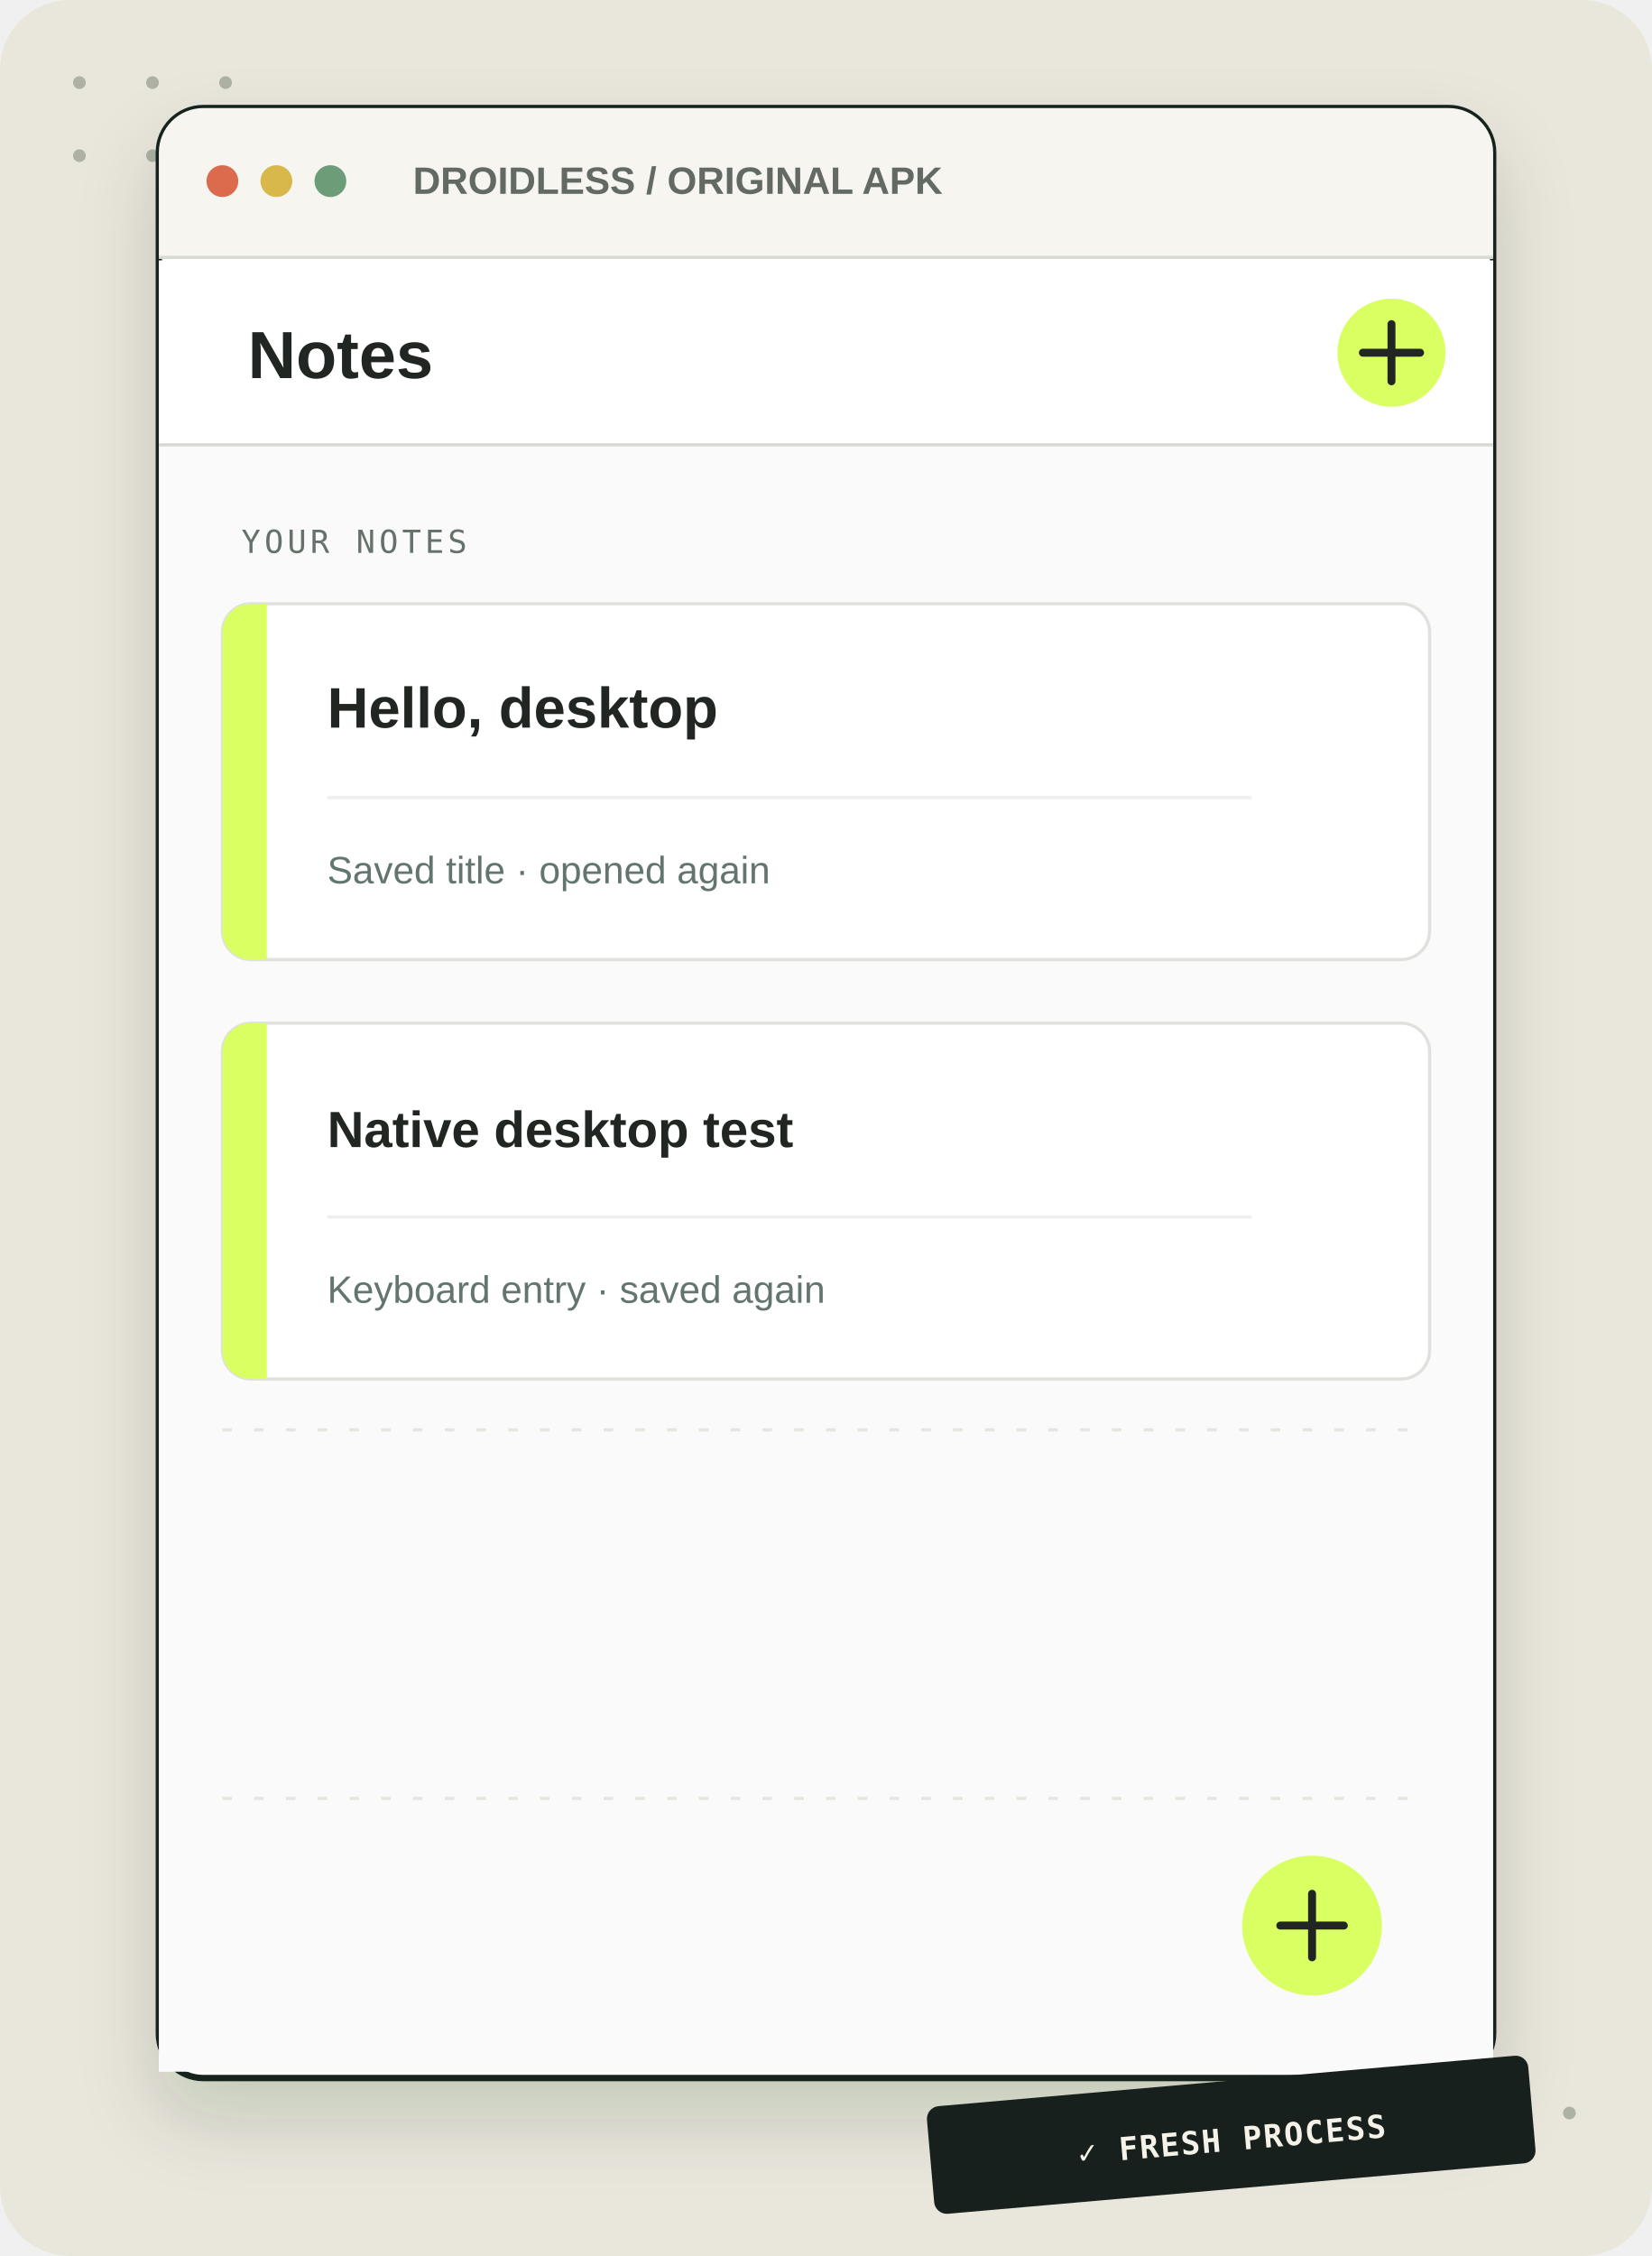
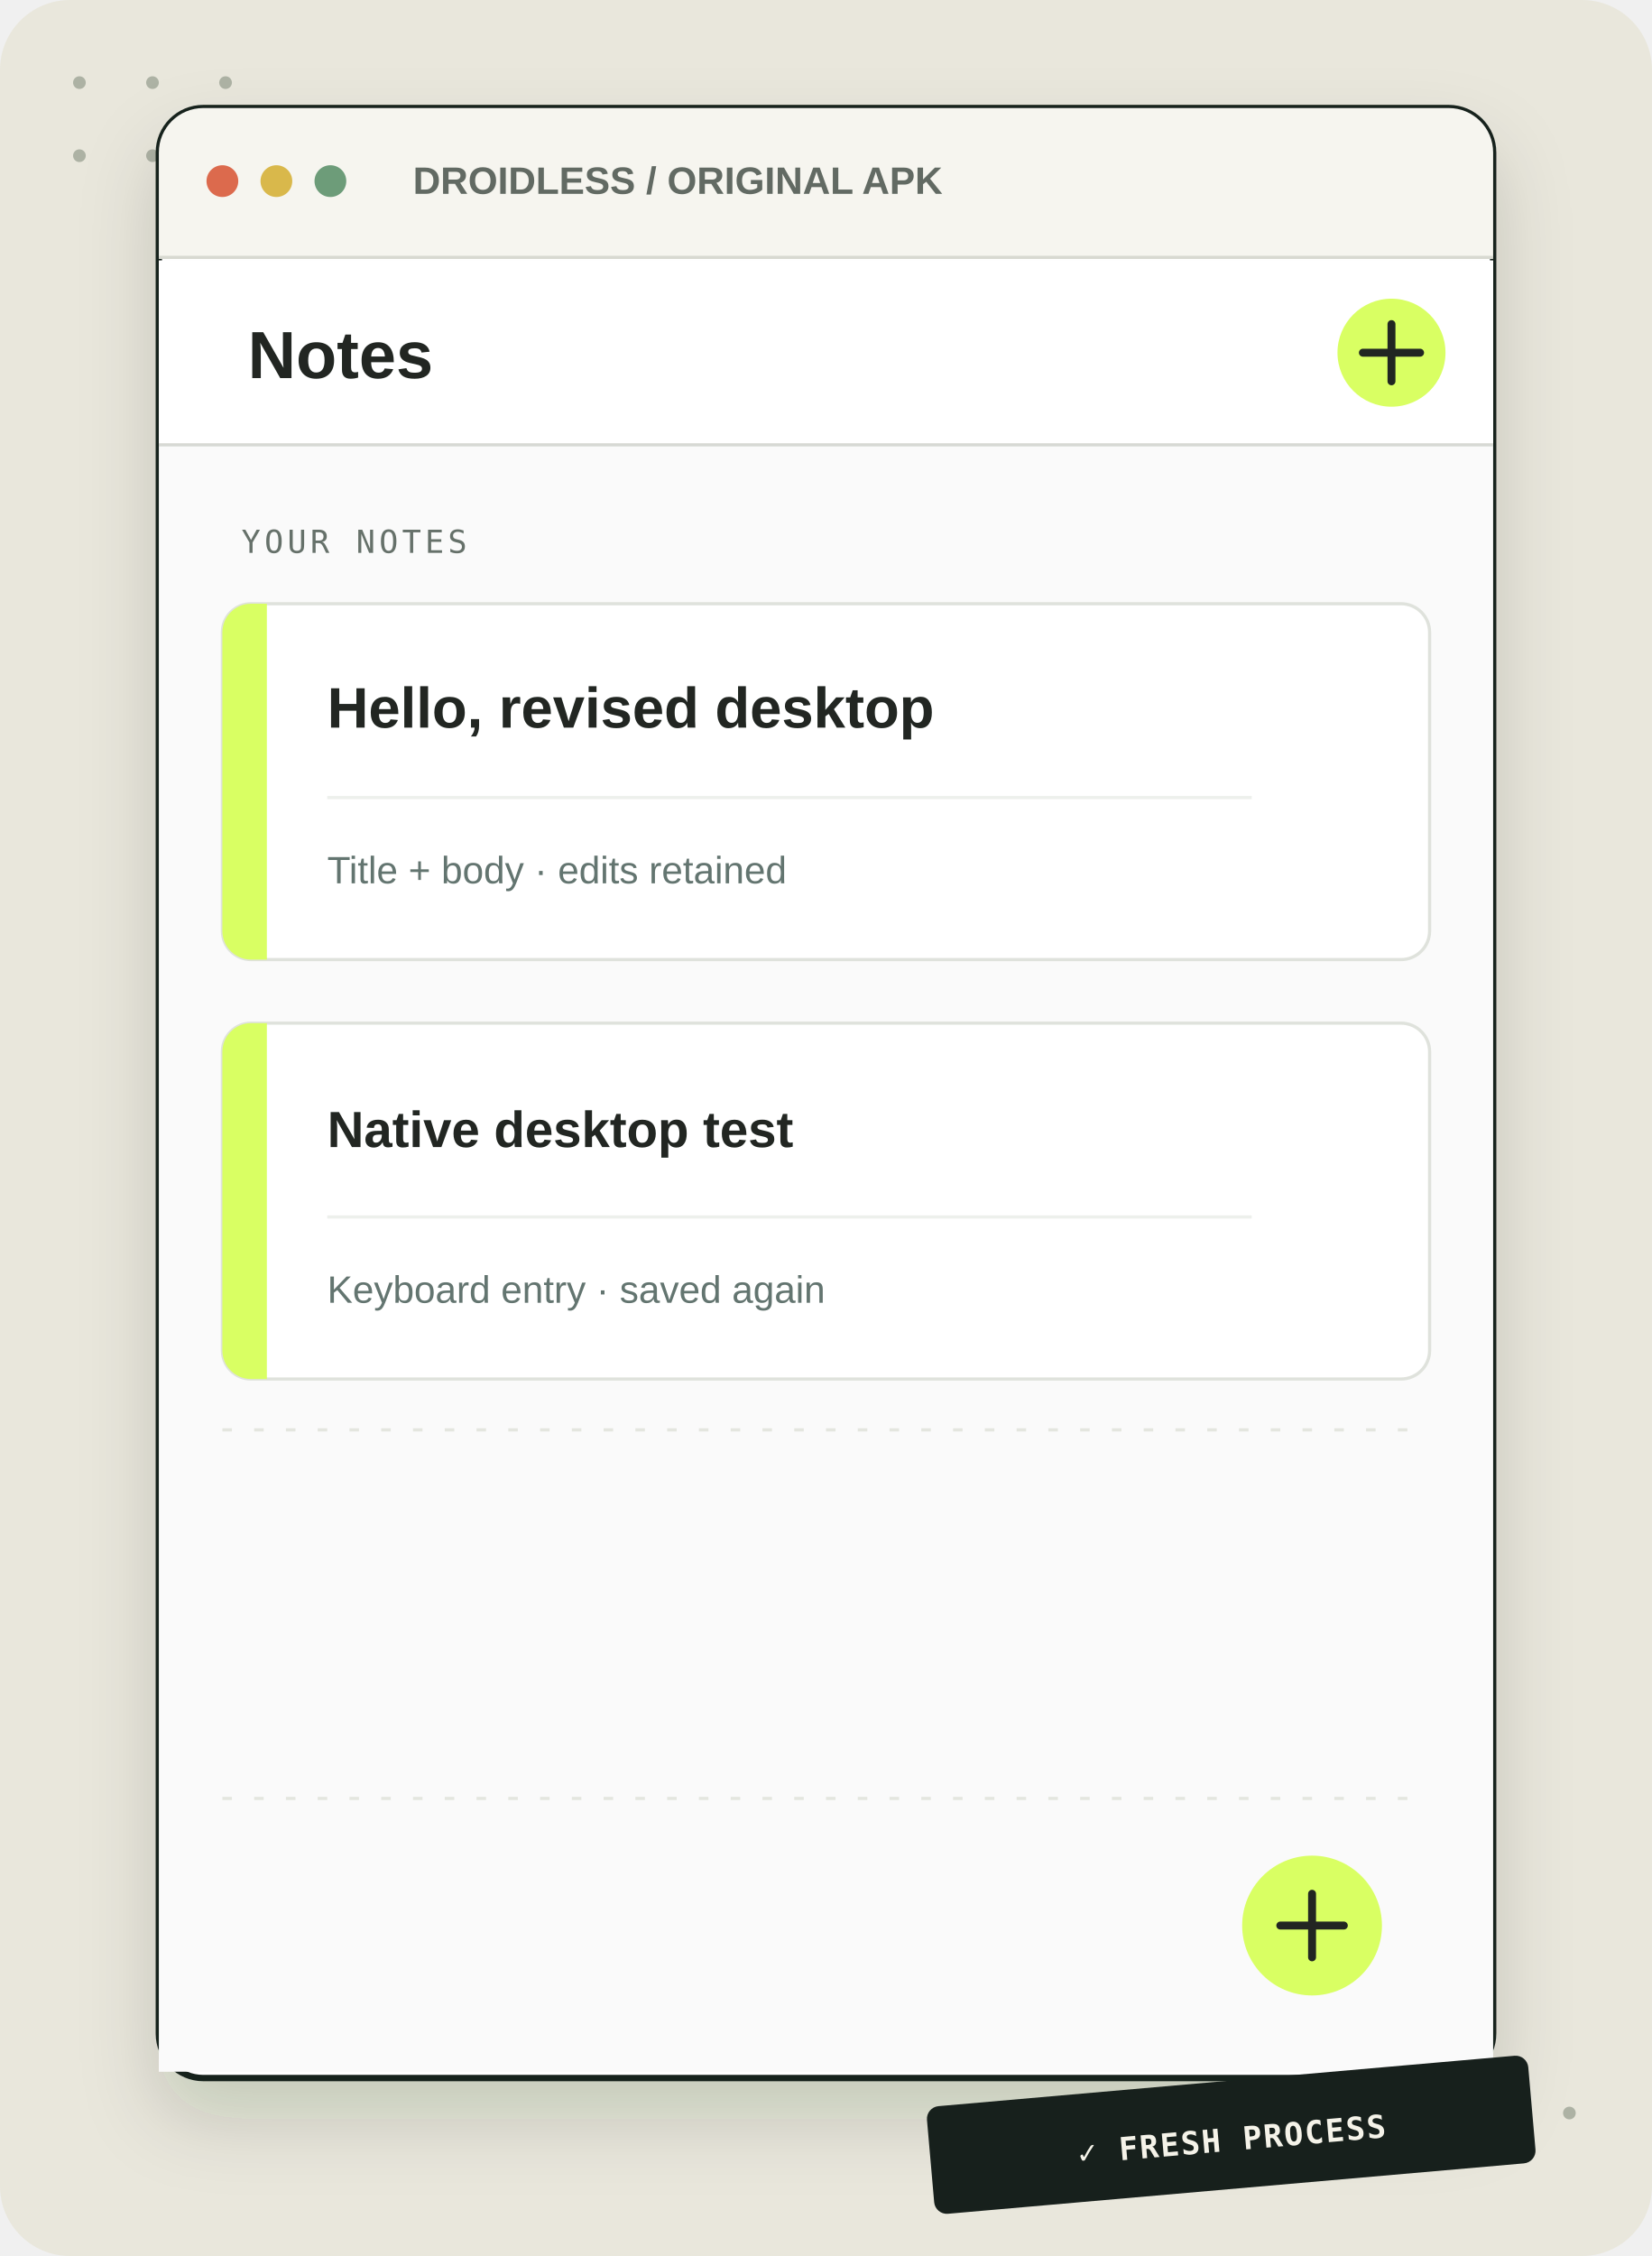
<svg xmlns="http://www.w3.org/2000/svg" viewBox="0 0 520 710" role="img" aria-labelledby="title desc">
  <defs>
    <filter id="shadow" x="-20%" y="-20%" width="140%" height="150%">
      <feDropShadow dx="0" dy="12" stdDeviation="12" flood-color="#19211e" flood-opacity=".16" />
    </filter>
  </defs>
  <rect width="520" height="710" rx="22" fill="#e9e7dc" />
  <g fill="#adb2a4">
    <circle cx="25" cy="26" r="2" />
    <circle cx="48" cy="26" r="2" />
    <circle cx="71" cy="26" r="2" />
    <circle cx="25" cy="49" r="2" />
    <circle cx="48" cy="49" r="2" />
    <circle cx="71" cy="49" r="2" />
    <circle cx="448" cy="665" r="2" />
    <circle cx="471" cy="665" r="2" />
    <circle cx="494" cy="665" r="2" />
  </g>
  <g filter="url(#shadow)">
    <rect x="50" y="34" width="420" height="620" rx="14" fill="#fff" stroke="#17201c" stroke-width="2" />
    <path d="M64 34h392a14 14 0 0 1 14 14v33H50V48a14 14 0 0 1 14-14Z" fill="#f6f5ef" />
    <path d="M50 81h420" stroke="#d8d9d1" />
    <circle cx="70" cy="57" r="5" fill="#dc6b4e" />
    <circle cx="87" cy="57" r="5" fill="#d9b84c" />
    <circle cx="104" cy="57" r="5" fill="#6d9c79" />
    <text x="130" y="61" fill="#626a63" font-family="Chivo,Arial,sans-serif" font-size="12" font-weight="700">DROIDLESS  /  ORIGINAL APK</text>
    <rect x="50" y="82" width="420" height="570" fill="#fafafa" />
    <rect x="50" y="82" width="420" height="58" fill="#fff" />
    <text x="78" y="119" fill="#202722" font-family="Chivo,Arial,sans-serif" font-size="21" font-weight="750">Notes</text>
    <circle cx="438" cy="111" r="17" fill="#d9ff63" />
    <path d="M438 102v18m-9-9h18" stroke="#202722" stroke-width="2.5" stroke-linecap="round" />
    <path d="M50 140h420" stroke="#d7d9d4" />
    <text x="76" y="174" fill="#66716a" font-family="Chivo Mono,monospace" font-size="10" letter-spacing="1.2">YOUR NOTES</text>
    <rect x="70" y="190" width="380" height="112" rx="9" fill="#fff" stroke="#dfe2dc" />
    <path d="M70 199a9 9 0 0 1 9-9h5v112h-5a9 9 0 0 1-9-9Z" fill="#d9ff63" />
-     <text x="103" y="229" fill="#202722" font-family="Chivo,Arial,sans-serif" font-size="18" font-weight="700">Hello, desktop</text>
+     <text x="103" y="229" fill="#202722" font-family="Chivo,Arial,sans-serif" font-size="18" font-weight="700">Hello, revised desktop</text>
    <path d="M103 251h291" stroke="#edf0ec" />
-     <text x="103" y="278" fill="#63746f" font-family="Chivo,Arial,sans-serif" font-size="12">Saved title · opened again</text>
+     <text x="103" y="278" fill="#63746f" font-family="Chivo,Arial,sans-serif" font-size="12">Title + body · edits retained</text>
    <rect x="70" y="322" width="380" height="112" rx="9" fill="#fff" stroke="#dfe2dc" />
    <path d="M70 331a9 9 0 0 1 9-9h5v112h-5a9 9 0 0 1-9-9Z" fill="#d9ff63" />
    <text x="103" y="361" fill="#202722" font-family="Chivo,Arial,sans-serif" font-size="16" font-weight="700">Native desktop test</text>
    <path d="M103 383h291" stroke="#edf0ec" />
    <text x="103" y="410" fill="#63746f" font-family="Chivo,Arial,sans-serif" font-size="12">Keyboard entry · saved again</text>
    <path d="M70 450h380M70 566h380" stroke="#e4e6df" stroke-dasharray="3 7" />
    <circle cx="413" cy="606" r="22" fill="#d9ff63" />
    <path d="M413 596v20m-10-10h20" stroke="#202722" stroke-width="2.5" stroke-linecap="round" />
  </g>
  <g transform="rotate(-5 386 677)">
    <rect x="293" y="655" width="190" height="34" rx="4" fill="#17201c" />
    <text x="388" y="677" text-anchor="middle" fill="#f5f3e9" font-family="Chivo Mono,monospace" font-size="10" font-weight="700" letter-spacing=".5">✓  FRESH PROCESS</text>
  </g>
</svg>
